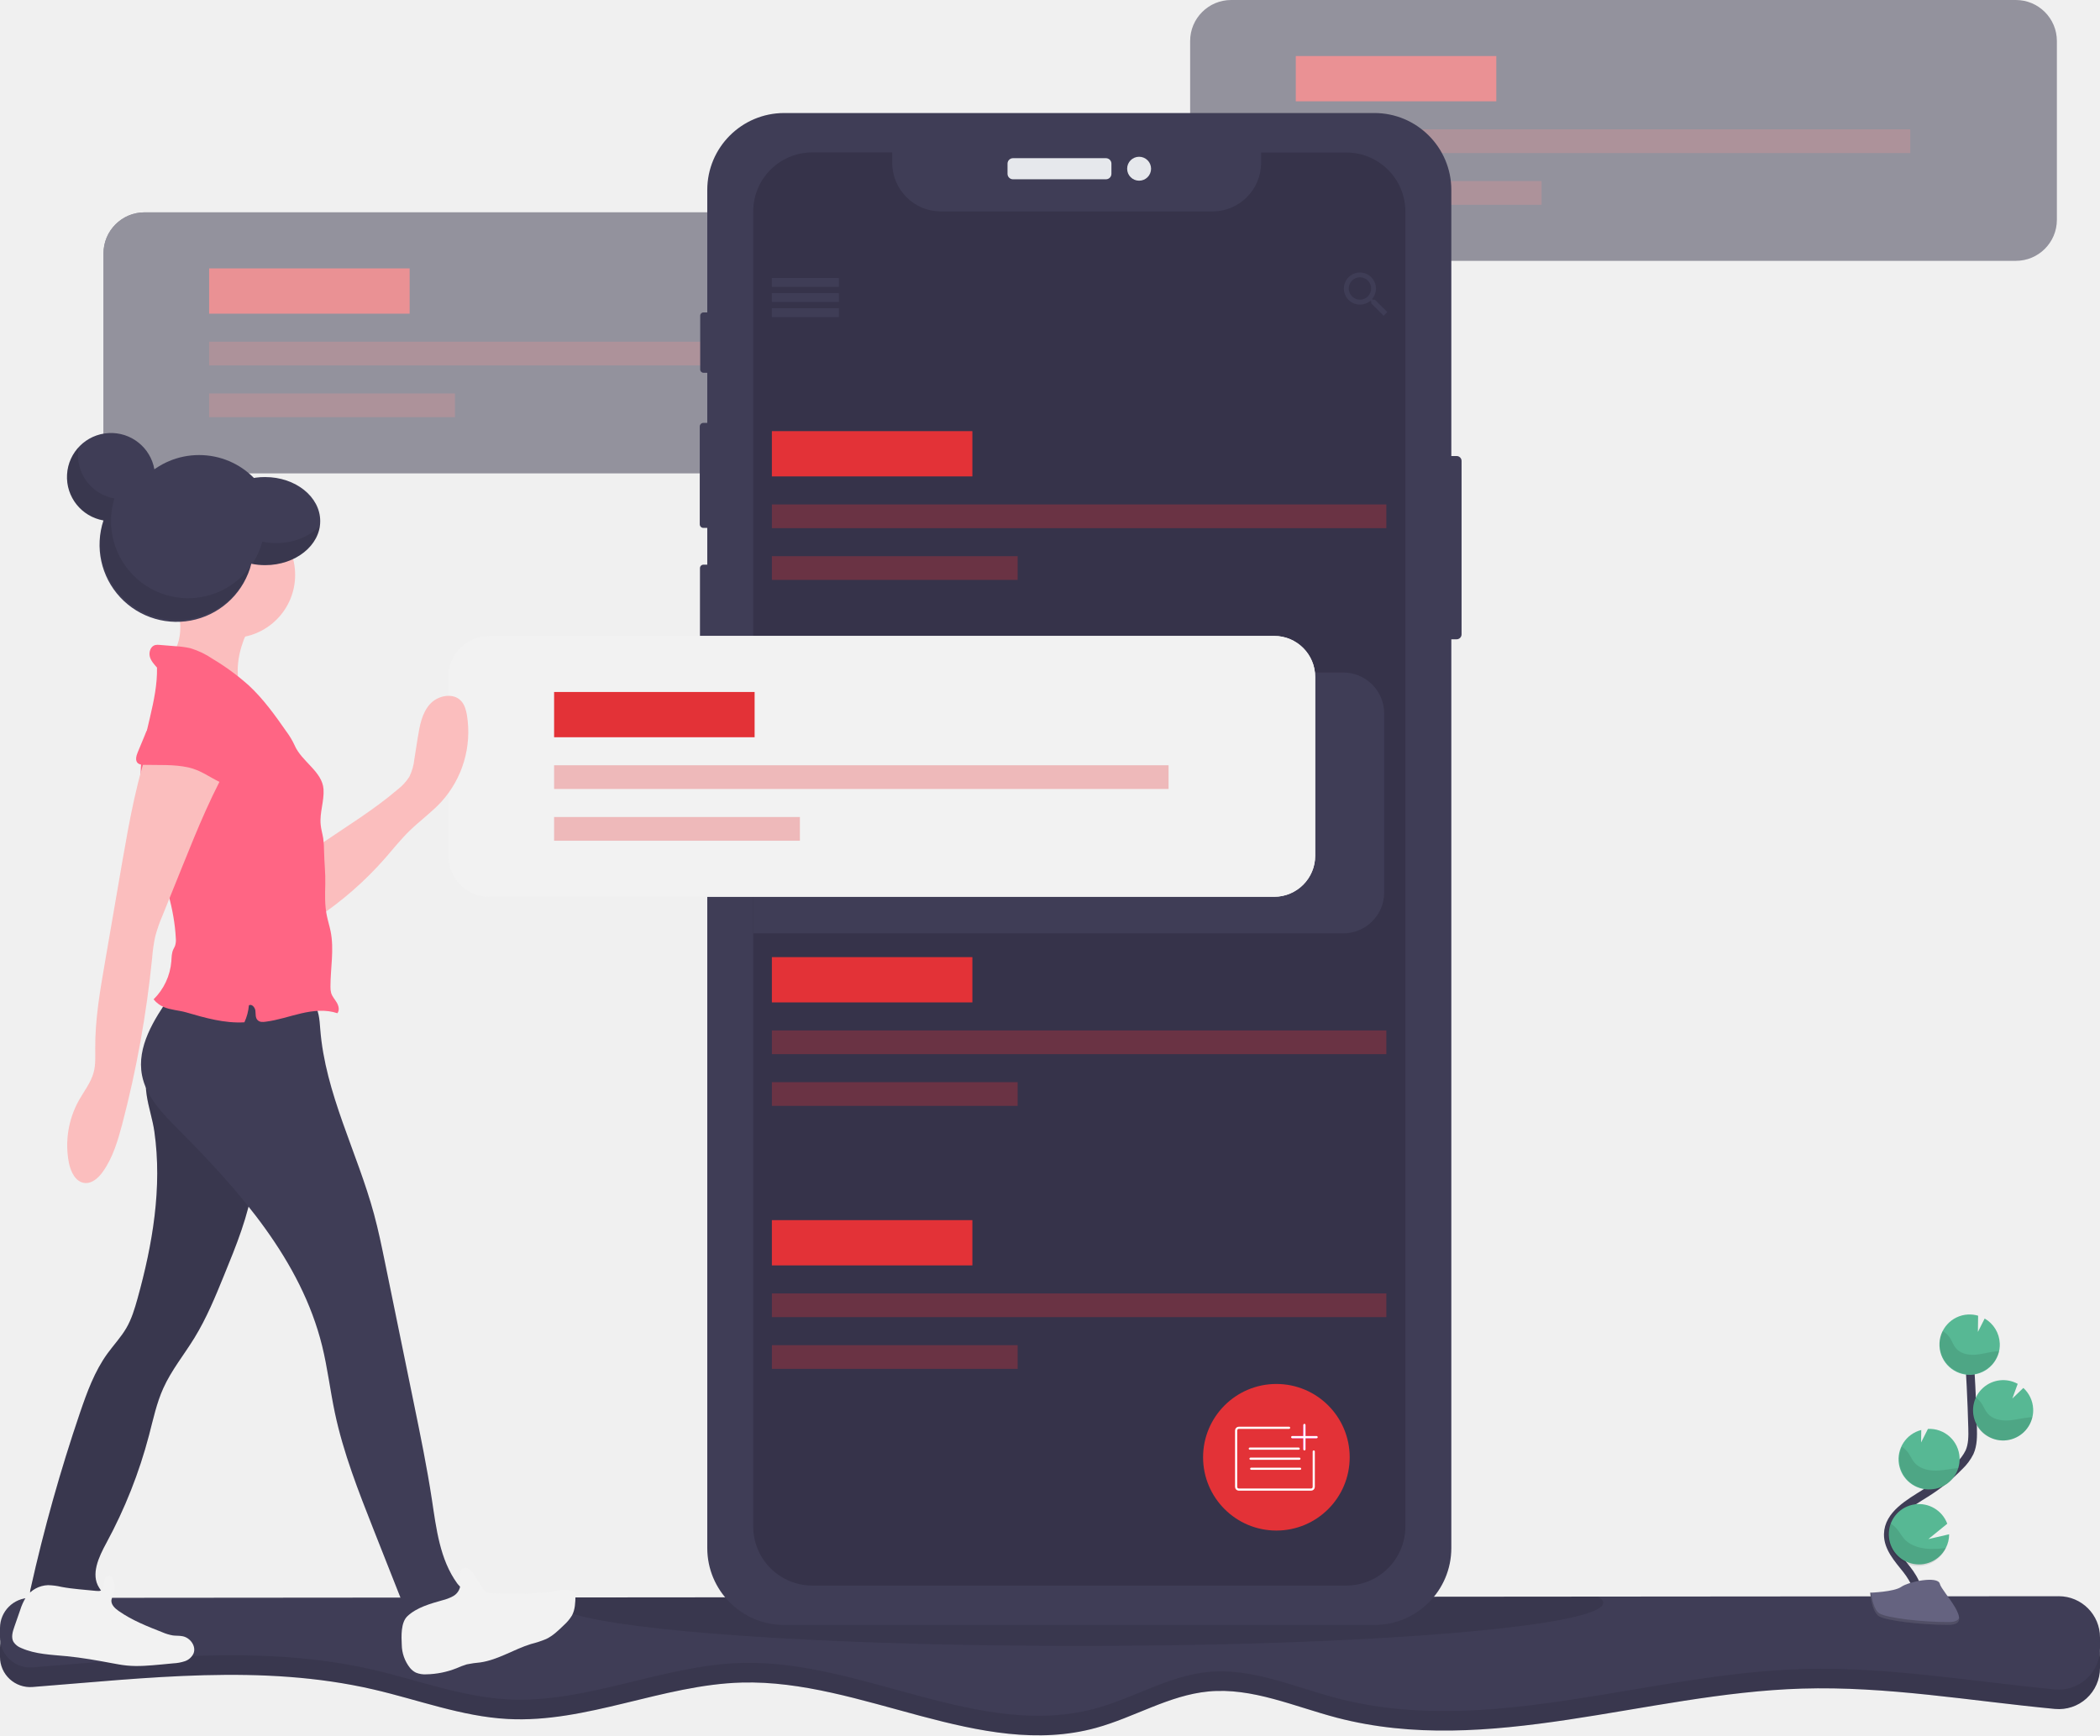
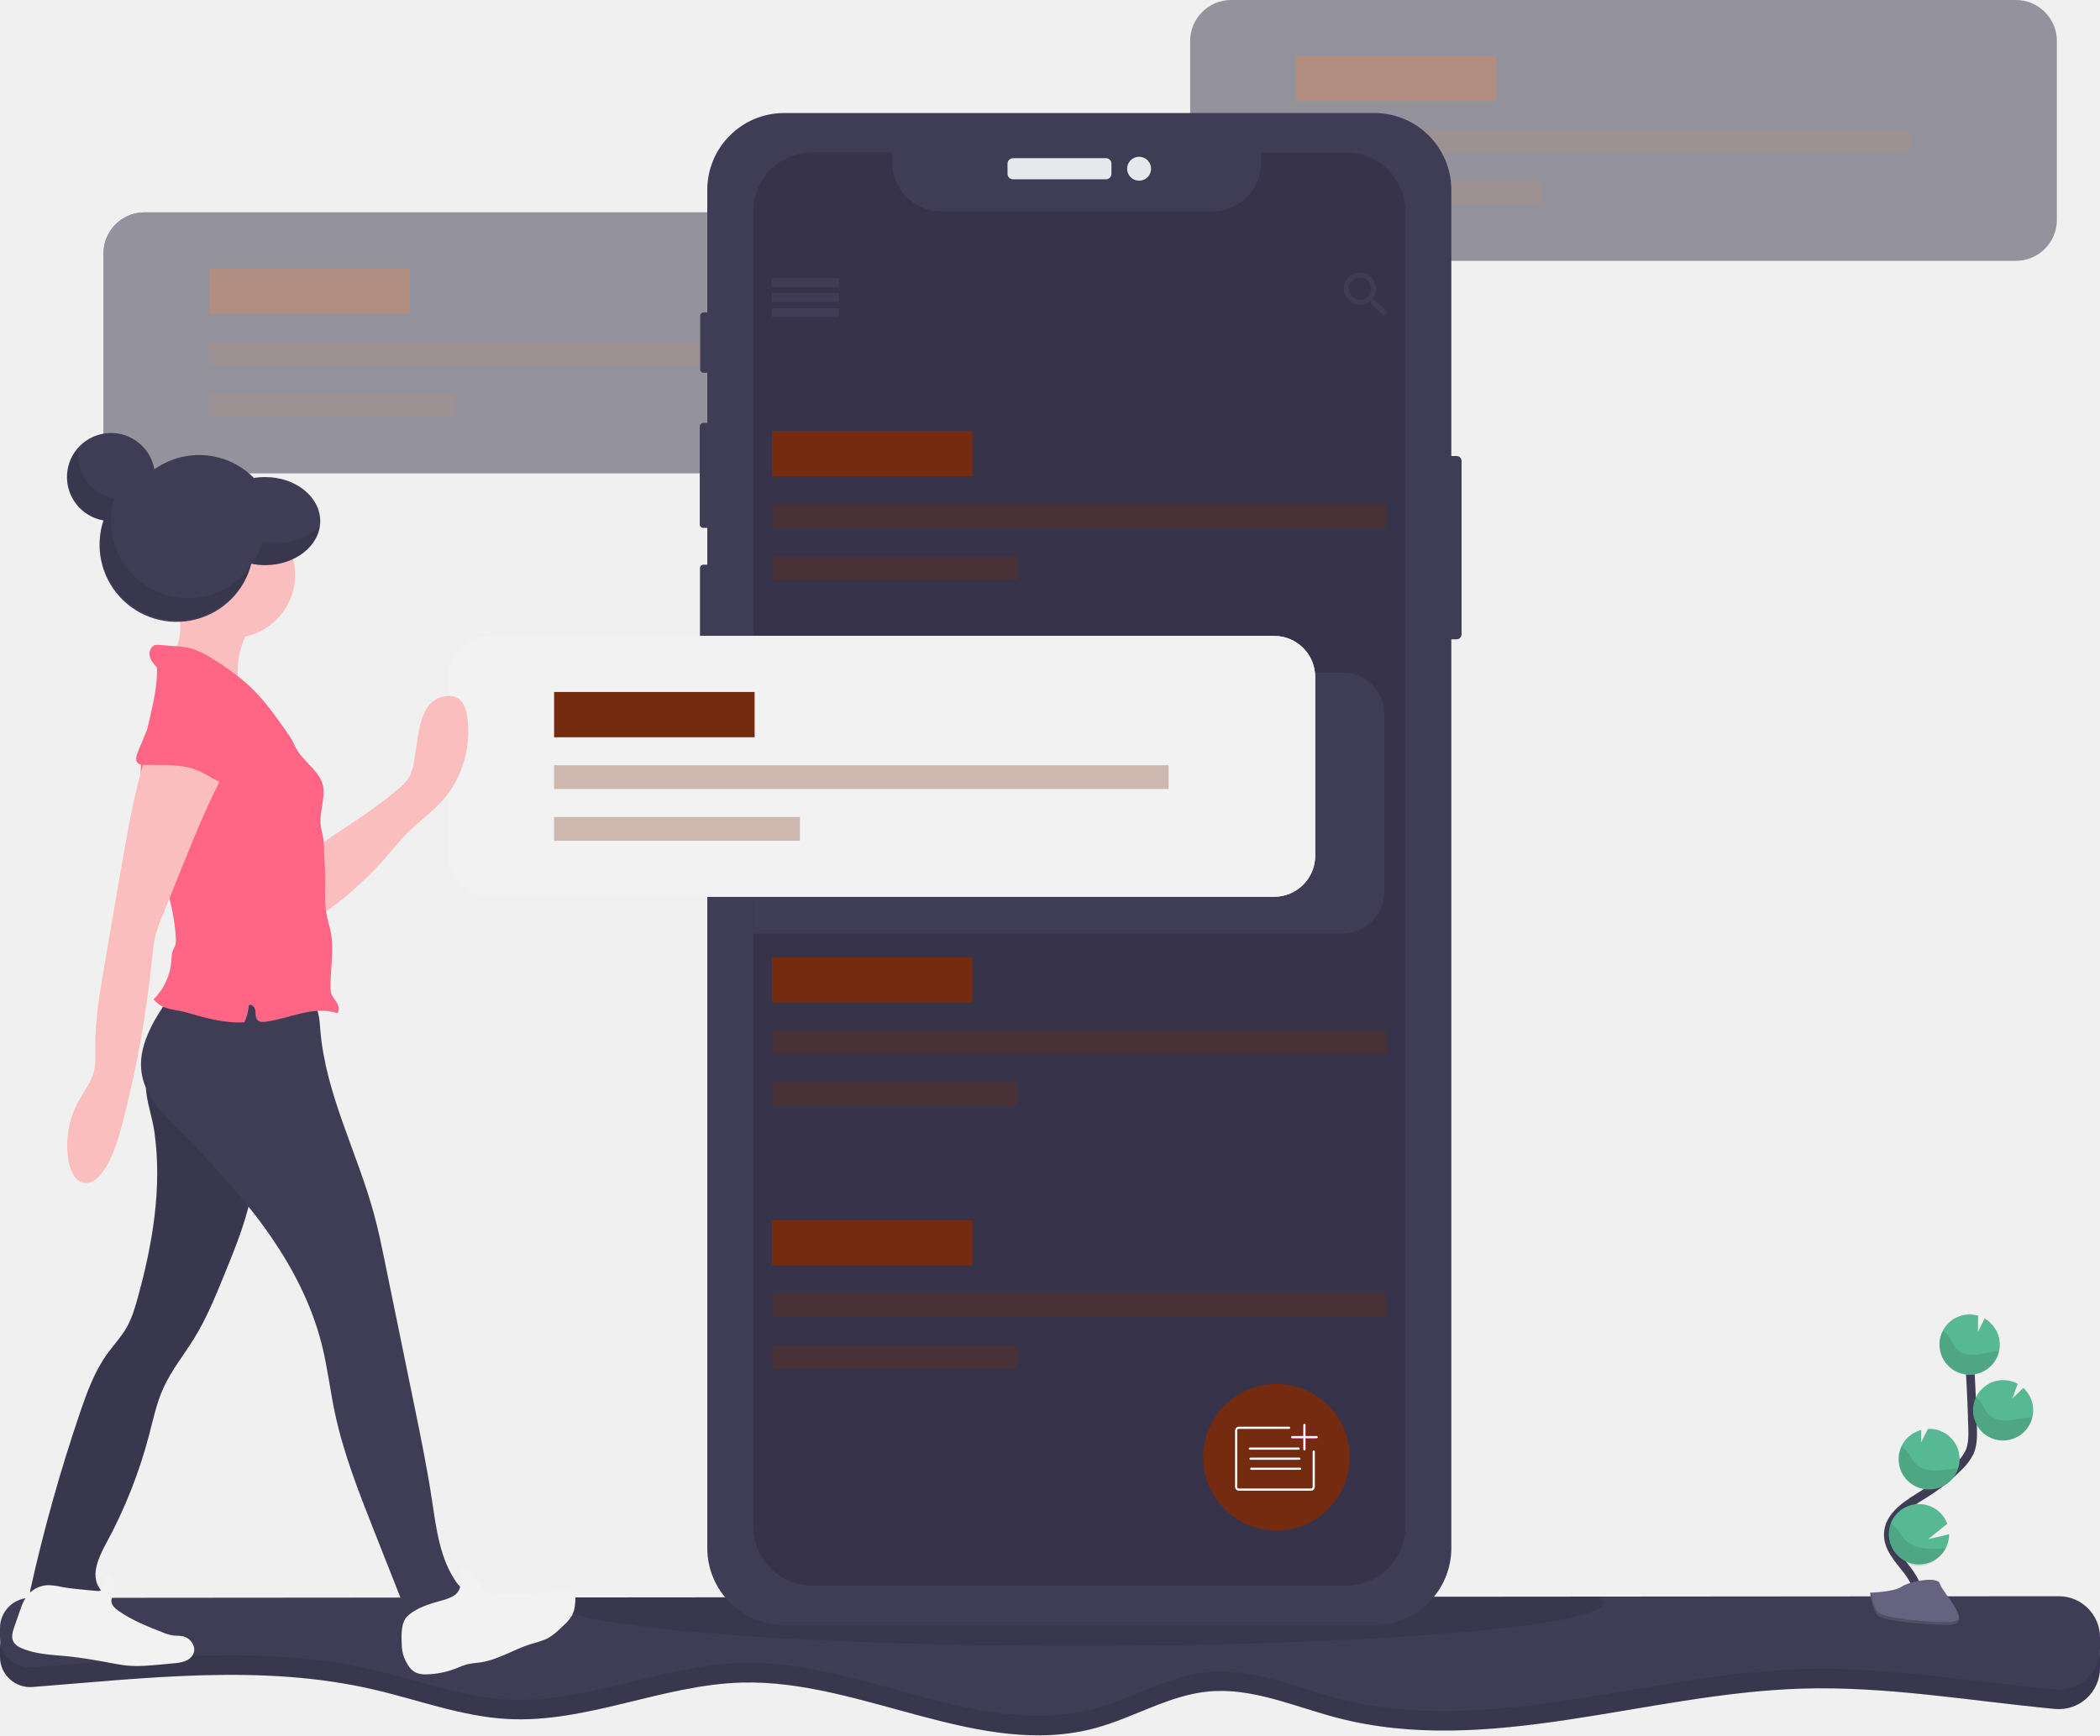
<svg xmlns="http://www.w3.org/2000/svg" id="ada6f7ae-8394-4767-8700-18704e9e9034" data-name="Layer 1" width="974" height="805.02" viewBox="0 0 974 805.02">
  <path d="M1087,816.24v5a19.11,19.11,0,0,1-20.91,19c-39.15-3.72-78.12-10.64-117.4-9.43-72.42,2.21-145.44,31.83-215.54,13.53-19.77-5.16-39.32-14.13-59.66-12.2-18.25,1.73-34.49,12.05-52.17,16.89C567.55,863.79,512.8,826.49,457.06,828c-36.74,1-71.92,18.89-108.62,16.9-21.27-1.14-41.53-8.92-62.28-13.71-51.66-11.94-104.86-5.27-158.09-1.13A14,14,0,0,1,113,816.13v-4.28a14,14,0,0,1,14-14l940.92-.76A19.11,19.11,0,0,1,1087,816.24Z" transform="translate(-113 -47.49)" fill="#3f3d56" />
  <path d="M1087,816.24v5a19.11,19.11,0,0,1-20.91,19c-39.15-3.72-78.12-10.64-117.4-9.43-72.42,2.21-145.44,31.83-215.54,13.53-19.77-5.16-39.32-14.13-59.66-12.2-18.25,1.73-34.49,12.05-52.17,16.89C567.55,863.79,512.8,826.49,457.06,828c-36.74,1-71.92,18.89-108.62,16.9-21.27-1.14-41.53-8.92-62.28-13.71-51.66-11.94-104.86-5.27-158.09-1.13A14,14,0,0,1,113,816.13v-4.28a14,14,0,0,1,14-14l940.92-.76A19.11,19.11,0,0,1,1087,816.24Z" transform="translate(-113 -47.49)" opacity="0.1" />
  <path d="M1087,807.1v5a20.39,20.39,0,0,1-.11,2.08,19.11,19.11,0,0,1-20.8,17c-39.15-3.73-78.12-10.65-117.4-9.44-72.42,2.22-145.44,31.84-215.54,13.53-19.77-5.16-39.32-14.13-59.66-12.2-18.25,1.73-34.49,12.05-52.17,16.9-53.77,14.72-108.52-22.58-164.26-21.08-36.74,1-71.92,18.89-108.62,16.91-21.27-1.15-41.53-8.92-62.28-13.72-51.65-11.93-104.86-5.26-158.09-1.12a14,14,0,0,1-14.86-11.5A13.7,13.7,0,0,1,113,807v-4.28a14,14,0,0,1,14-14l235.83-.19,481.81-.4,223.28-.18A19.11,19.11,0,0,1,1087,807.1Z" transform="translate(-113 -47.49)" fill="#3f3d56" />
  <path d="M856.59,791c0,2.21-4.36,4.33-12.4,6.32C812,805.27,721,811,613.59,811c-105.67,0-195.58-5.55-229-13.31-9-2.09-14-4.34-14-6.69,0-.82.6-1.63,1.78-2.43l481.81-.4C855.77,789.1,856.59,790,856.59,791Z" transform="translate(-113 -47.49)" opacity="0.1" />
  <g opacity="0.5">
    <rect x="552" width="402" height="121" rx="19.03" fill="#36334a" />
-     <rect x="601" y="26" width="93" height="21" fill="#E33237" />
-     <rect x="601" y="60" width="285" height="11" fill="#E33237" opacity="0.3" />
-     <rect x="601" y="84" width="114" height="11" fill="#E33237" opacity="0.3" />
+     <rect x="601" y="26" width="93" height="21" fill="#742b0f" />
+     <rect x="601" y="60" width="285" height="11" fill="#742b0f" opacity="0.3" />
+     <rect x="601" y="84" width="114" height="11" fill="#742b0f" opacity="0.3" />
  </g>
  <g opacity="0.5">
    <rect x="48" y="98.51" width="402" height="121" rx="19.03" fill="#36334a" />
    <rect x="97" y="124.51" width="93" height="21" fill="#36334a" />
    <rect x="97" y="158.51" width="285" height="11" fill="#36334a" />
    <rect x="97" y="182.51" width="114" height="11" fill="#36334a" />
    <rect x="48" y="98.51" width="402" height="121" rx="19.03" fill="#36334a" />
-     <rect x="97" y="124.51" width="93" height="21" fill="#E33237" />
-     <rect x="97" y="158.51" width="285" height="11" fill="#E33237" opacity="0.3" />
-     <rect x="97" y="182.51" width="114" height="11" fill="#E33237" opacity="0.3" />
+     <rect x="97" y="124.51" width="93" height="21" fill="#742b0f" />
+     <rect x="97" y="158.51" width="285" height="11" fill="#742b0f" opacity="0.3" />
+     <rect x="97" y="182.51" width="114" height="11" fill="#742b0f" opacity="0.3" />
  </g>
  <rect x="667.58" y="211.54" width="10.31" height="85.02" rx="2.29" fill="#3f3d56" />
  <rect x="324.76" y="144.93" width="5.79" height="27.99" rx="1.5" fill="#3f3d56" />
  <rect x="324.55" y="196.17" width="6.52" height="48.72" rx="1.69" fill="#3f3d56" />
  <rect x="324.65" y="261.94" width="6.21" height="49.14" rx="1.61" fill="#3f3d56" />
  <rect x="328.04" y="52.43" width="345.1" height="701.37" rx="35.69" fill="#3f3d56" />
  <rect x="467.3" y="73.38" width="48.19" height="9.79" rx="2.54" fill="#e6e8ec" />
  <circle cx="528.33" cy="78.27" r="5.55" fill="#e6e8ec" />
  <path d="M764.83,145.6v610A27.41,27.41,0,0,1,737.42,783H489.76a27.41,27.41,0,0,1-27.41-27.4v-610a27.41,27.41,0,0,1,27.41-27.41h37.06V123a22.58,22.58,0,0,0,22.57,22.57h126A22.57,22.57,0,0,0,697.91,123v-4.76h39.51A27.41,27.41,0,0,1,764.83,145.6Z" transform="translate(-113 -47.49)" fill="#36334a" />
  <rect x="358" y="129" width="31" height="4" fill="#3f3d56" />
  <rect x="358" y="136" width="31" height="4" fill="#3f3d56" />
  <rect x="358" y="143" width="31" height="4" fill="#3f3d56" />
  <rect x="358" y="129" width="31" height="4" fill="#3f3d56" />
  <rect x="358" y="136" width="31" height="4" fill="#3f3d56" />
  <rect x="358" y="143" width="31" height="4" fill="#3f3d56" />
  <path d="M750.66,186.49h-.91l-.35-.29a7.61,7.61,0,0,0,1.78-4.89,7.44,7.44,0,1,0-7.4,7.48,7.73,7.73,0,0,0,4.88-1.78l.34.29v.92l5.74,5.75,1.72-1.72Zm-6.88,0a5.18,5.18,0,1,1,5.16-5.18A5.15,5.15,0,0,1,743.78,186.49Z" transform="translate(-113 -47.49)" fill="#3f3d56" />
-   <rect x="358" y="200" width="93" height="21" fill="#E33237" />
-   <rect x="358" y="234" width="285" height="11" fill="#E33237" opacity="0.3" />
-   <rect x="358" y="258" width="114" height="11" fill="#E33237" opacity="0.3" />
-   <rect x="358" y="444" width="93" height="21" fill="#E33237" />
-   <rect x="358" y="478" width="285" height="11" fill="#E33237" opacity="0.3" />
-   <rect x="358" y="502" width="114" height="11" fill="#E33237" opacity="0.3" />
-   <rect x="358" y="566" width="93" height="21" fill="#E33237" />
-   <rect x="358" y="600" width="285" height="11" fill="#E33237" opacity="0.3" />
-   <rect x="358" y="624" width="114" height="11" fill="#E33237" opacity="0.3" />
-   <circle cx="592" cy="676" r="34" fill="#E33237" />
+   <rect x="358" y="200" width="93" height="21" fill="#742b0f" />
+   <rect x="358" y="234" width="285" height="11" fill="#742b0f" opacity="0.3" />
+   <rect x="358" y="258" width="114" height="11" fill="#742b0f" opacity="0.3" />
+   <rect x="358" y="444" width="93" height="21" fill="#742b0f" />
+   <rect x="358" y="478" width="285" height="11" fill="#742b0f" opacity="0.3" />
+   <rect x="358" y="502" width="114" height="11" fill="#742b0f" opacity="0.3" />
+   <rect x="358" y="566" width="93" height="21" fill="#742b0f" />
+   <rect x="358" y="600" width="285" height="11" fill="#742b0f" opacity="0.3" />
+   <rect x="358" y="624" width="114" height="11" fill="#742b0f" opacity="0.3" />
+   <circle cx="592" cy="676" r="34" fill="#742b0f" />
  <path d="M722.33,720.81v16.43a1.25,1.25,0,0,1-1.25,1.25h-33.5a1.25,1.25,0,0,1-1.25-1.25V711.07a1.25,1.25,0,0,1,1.25-1.25h23.31" transform="translate(-113 -47.49)" fill="none" stroke="#fff" stroke-linecap="round" stroke-miterlimit="10" />
  <line x1="579.67" y1="672" x2="602.33" y2="672" fill="none" stroke="#fff" stroke-linecap="round" stroke-miterlimit="10" />
  <line x1="580" y1="676.67" x2="602.67" y2="676.67" fill="none" stroke="#fff" stroke-linecap="round" stroke-miterlimit="10" />
  <line x1="580.33" y1="681.33" x2="603" y2="681.33" fill="none" stroke="#fff" stroke-linecap="round" stroke-miterlimit="10" />
  <line x1="605" y1="661" x2="605" y2="672.33" fill="none" stroke="#f0f" stroke-miterlimit="10" />
  <line x1="610.67" y1="666.67" x2="599.33" y2="666.67" fill="none" stroke="#f0f" stroke-miterlimit="10" />
  <line x1="605" y1="661" x2="605" y2="672.33" fill="none" stroke="#fff" stroke-linecap="round" stroke-miterlimit="10" />
  <line x1="610.67" y1="666.67" x2="599.33" y2="666.67" fill="none" stroke="#fff" stroke-linecap="round" stroke-miterlimit="10" />
  <path d="M1001.6,792.66c3-5.51-.4-12.27-4.29-17.18s-8.61-10-8.51-16.29c.15-9,9.7-14.31,17.33-19.09a84,84,0,0,0,15.56-12.51,22.8,22.8,0,0,0,4.78-6.4c1.58-3.52,1.54-7.52,1.44-11.37q-.51-19.26-1.91-38.49" transform="translate(-113 -47.49)" fill="none" stroke="#3f3d56" stroke-miterlimit="10" stroke-width="4" />
  <path d="M1040.51,670.63a14,14,0,0,0-7-11.5l-3.14,6.22.1-7.53a14.22,14.22,0,0,0-4.63-.56,14,14,0,1,0,14.68,13.37Z" transform="translate(-113 -47.49)" fill="#57b894" />
  <path d="M1015.48,765.62a14,14,0,1,1,.68-11.3l-8.77,7.13,9.65-2.23A14,14,0,0,1,1015.48,765.62Z" transform="translate(-113 -47.49)" fill="#57b894" />
  <path d="M1008.55,738.37a14,14,0,0,1-4.45-27.53l-.08,5.78,3.18-6.29h0a14,14,0,0,1,14.67,13.36,13.84,13.84,0,0,1-.6,4.79A14,14,0,0,1,1008.55,738.37Z" transform="translate(-113 -47.49)" fill="#57b894" />
  <path d="M1042.62,715.7a14,14,0,1,1,6.21-26.27l-2.48,6.8,5.1-4.9A14,14,0,0,1,1056,701a13.79,13.79,0,0,1-.35,3.87A14,14,0,0,1,1042.62,715.7Z" transform="translate(-113 -47.49)" fill="#57b894" />
  <path d="M1038.62,674.37c-3.24.35-6.39,1.36-9.64,1.56s-6.82-.57-8.88-3.1c-1.1-1.36-1.66-3.08-2.59-4.57a10,10,0,0,0-3.54-3.33,14,14,0,1,0,26.24,9.32Q1039.42,674.28,1038.62,674.37Z" transform="translate(-113 -47.49)" opacity="0.1" />
  <path d="M1042.62,715.7a14,14,0,0,1-13.35-20,10.37,10.37,0,0,1,2.82,2.82c1,1.51,1.61,3.26,2.78,4.64,2.19,2.57,5.92,3.41,9.31,3.26s6.66-1.12,10-1.43c.47,0,.94-.07,1.42-.08A14,14,0,0,1,1042.62,715.7Z" transform="translate(-113 -47.49)" opacity="0.1" />
  <path d="M1008.55,738.37a14,14,0,0,1-13.46-19.76,11.48,11.48,0,0,1,3,2.85c1.09,1.54,1.77,3.32,3.05,4.74,2.37,2.63,6.35,3.56,9.93,3.48s6.83-.93,10.28-1.2A14,14,0,0,1,1008.55,738.37Z" transform="translate(-113 -47.49)" opacity="0.1" />
  <path d="M1015.48,765.62a14,14,0,0,1-25.59-11.45,13.84,13.84,0,0,1,3.08,2.75c1.34,1.62,2.22,3.47,3.76,5,2.87,2.82,7.5,4,11.63,4.09A60,60,0,0,0,1015.48,765.62Z" transform="translate(-113 -47.49)" opacity="0.1" />
  <path d="M980.43,786.31s11.08-.34,14.42-2.72,17-5.21,17.86-1.4,16.65,19,4.15,19.06-29.06-1.94-32.4-4S980.43,786.31,980.43,786.31Z" transform="translate(-113 -47.49)" fill="#656380" />
  <path d="M1017.08,799.93c-12.51.1-29.06-1.95-32.39-4-2.54-1.55-3.55-7.09-3.89-9.65h-.37s.7,8.94,4,11,19.89,4.07,32.4,4c3.61,0,4.85-1.31,4.78-3.21C1021.14,799.19,1019.77,799.9,1017.08,799.93Z" transform="translate(-113 -47.49)" opacity="0.2" />
  <path d="M755,378.52v82.94a19,19,0,0,1-19,19H462.35v-121H736A19,19,0,0,1,755,378.52Z" transform="translate(-113 -47.49)" fill="#3f3d56" />
  <rect x="208" y="295" width="402" height="121" rx="19.03" fill="#f2f2f2" />
  <rect x="208" y="295" width="402" height="121" rx="19.03" fill="#f2f2f2" />
-   <rect x="257" y="321" width="93" height="21" fill="#E33237" />
-   <rect x="257" y="355" width="285" height="11" fill="#E33237" opacity="0.3" />
-   <rect x="257" y="379" width="114" height="11" fill="#E33237" opacity="0.3" />
+   <rect x="257" y="321" width="93" height="21" fill="#742b0f" />
+   <rect x="257" y="355" width="285" height="11" fill="#742b0f" opacity="0.3" />
+   <rect x="257" y="379" width="114" height="11" fill="#742b0f" opacity="0.3" />
  <circle cx="92.34" cy="246.84" r="35.75" fill="#3f3d56" />
  <path d="M184.6,572.43c3.69,25.89-.81,52.29-7.82,77.48-1.31,4.69-2.72,9.42-5.17,13.63s-5.86,7.83-8.74,11.79c-6,8.26-9.52,18-12.81,27.64a779.65,779.65,0,0,0-22.82,81.32,5.57,5.57,0,0,0,0,3.47c.87,2,3.51,2.26,5.68,2.25l28.06-.15c1-1.92-.85-4-2-5.84-4-6.22-.16-14.3,3.37-20.81a223.74,223.74,0,0,0,19.78-50c1.92-7.33,3.48-14.82,6.6-21.73,3.77-8.38,9.68-15.59,14.48-23.43,5.58-9.11,9.65-19,13.69-28.93,5.64-13.78,11.33-27.73,13.55-42.45,2.09-13.82,1.06-27.9-.3-41.81a2.64,2.64,0,0,0-3.06-3l-37.65-1.94c-7.76-.4-9.6-2.1-8.42,5.52C181.84,561.13,183.78,566.67,184.6,572.43Z" transform="translate(-113 -47.49)" fill="#3f3d56" />
  <path d="M184.6,572.43c3.69,25.89-.81,52.29-7.82,77.48-1.31,4.69-2.72,9.42-5.17,13.63s-5.86,7.83-8.74,11.79c-6,8.26-9.52,18-12.81,27.64a779.65,779.65,0,0,0-22.82,81.32,5.57,5.57,0,0,0,0,3.47c.87,2,3.51,2.26,5.68,2.25l28.06-.15c1-1.92-.85-4-2-5.84-4-6.22-.16-14.3,3.37-20.81a223.74,223.74,0,0,0,19.78-50c1.92-7.33,3.48-14.82,6.6-21.73,3.77-8.38,9.68-15.59,14.48-23.43,5.58-9.11,9.65-19,13.69-28.93,5.64-13.78,11.33-27.73,13.55-42.45,2.09-13.82,1.06-27.9-.3-41.81a2.64,2.64,0,0,0-3.06-3l-37.65-1.94c-7.76-.4-9.6-2.1-8.42,5.52C181.84,561.13,183.78,566.67,184.6,572.43Z" transform="translate(-113 -47.49)" opacity="0.1" />
  <path d="M192,509.48c-7.65,11-15.67,23.66-13.13,36.83,1.93,10,9.55,17.75,16.74,25,28.74,28.86,57,60.92,66.78,100.47,2.52,10.22,3.74,20.71,5.91,31,3.94,18.7,11,36.58,18,54.35l18.72,47.38a28.36,28.36,0,0,0,27.1-18c-2.46-.19-5.67-2.57-7.11-4.57-8-11.07-9.64-25.31-11.69-38.81-2.27-14.92-5.3-29.72-8.34-44.51L291.58,633.2c-1.55-7.55-3.1-15.11-5.12-22.54-7.82-28.83-22.64-56-24.93-85.81-.34-4.38-.55-9.19-3.52-12.44-3.12-3.43-8.24-4-12.87-4.27C226.41,506.9,210.25,505.07,192,509.48Z" transform="translate(-113 -47.49)" fill="#3f3d56" />
  <path d="M141.47,783.62a29.86,29.86,0,0,0-6.22-.8,12.92,12.92,0,0,0-10.16,5.55,25.25,25.25,0,0,0-2.73,6l-2.71,7.78c-.8,2.28-1.58,4.91-.39,7A7.42,7.42,0,0,0,122.9,812c6.56,2.92,13.95,3.08,21.1,3.78,6.94.68,13.82,1.9,20.67,3.19,2.36.44,4.71.89,7.1,1.13,5.34.54,10.72,0,16.06-.48l5.51-.53a19.84,19.84,0,0,0,5.42-1,6.83,6.83,0,0,0,4-3.59c1.36-3.37-1.56-7.36-5.13-8-1.45-.29-2.95-.16-4.42-.35a20.88,20.88,0,0,1-4.84-1.45c-7.05-2.77-14.17-5.57-20.37-9.93-1.72-1.21-3.52-2.9-3.33-5a10.19,10.19,0,0,1,.89-2.59,9.46,9.46,0,0,0,.08-6.69c-.34-.92-1-1.89-1.93-2-2.64-.32-2.32,3.53-2.71,5-.53,2-1.49,2.18-3.37,2C152.23,784.91,146.83,784.64,141.47,783.62Z" transform="translate(-113 -47.49)" fill="#f2f2f2" />
  <path d="M299.34,810.45a17.65,17.65,0,0,0,3.82,10.75,8.36,8.36,0,0,0,2.72,2.19,10.92,10.92,0,0,0,4.95.79,40.05,40.05,0,0,0,13.89-2.81,39.7,39.7,0,0,1,4.8-1.81,53.88,53.88,0,0,1,6.24-.9c8.27-1.19,15.53-6.07,23.52-8.54a49.45,49.45,0,0,0,7-2.3c3.16-1.49,5.72-4,8.23-6.43a19.89,19.89,0,0,0,3.78-4.52c1.47-2.74,1.56-6,1.62-9.1a2.59,2.59,0,0,0-.24-1.41,2.1,2.1,0,0,0-.9-.71c-2.43-1.2-5.31-.6-8-.13-9.72,1.73-19.67,1.41-29.54,1.09a4.29,4.29,0,0,1-4.54-2.59l-3.75-6c-1.07-1.72-2.77-3.69-4.71-3.1-1.55.47-2.18,2.37-2.12,4s.56,3.25.25,4.84a6.61,6.61,0,0,1-3.2,4.16,20.44,20.44,0,0,1-5,1.92c-5.52,1.56-11.94,3.33-16.21,7.39C298.86,800.15,299.15,806.6,299.34,810.45Z" transform="translate(-113 -47.49)" fill="#f2f2f2" />
  <path d="M297.4,413.75a23.17,23.17,0,0,0,5.46-5.94,24.21,24.21,0,0,0,2.33-8.21l1.57-9.92c.87-5.47,1.89-11.26,5.54-15.43s10.92-5.66,14.63-1.54c1.62,1.79,2.26,4.25,2.66,6.64a48.34,48.34,0,0,1-11.82,40c-4.49,4.92-10,8.83-14.75,13.48-4.14,4-7.73,8.59-11.55,12.94A159.42,159.42,0,0,1,260,473.27c.14-7.44,1.09-15.42,0-22.81-.81-5.34-3-8.22,2.17-11.71C274.17,430.59,286.28,423.21,297.4,413.75Z" transform="translate(-113 -47.49)" fill="#fbbebe" />
  <path d="M196.56,340.57c-.39,5.32-2.6,10.76-7,13.83q18.69,6.54,36.87,14.42c-2.34-2.25-3.05-5.7-3.16-8.94-.31-8.47,2.62-16.8,6.9-24.1a5.85,5.85,0,0,0,1.13-3.18c-.14-2.36-2.94-3.45-5.24-4a128.86,128.86,0,0,0-23.92-3.47c-3.45-.11-7.54-1.2-6.76,3.19C196.12,332.42,196.87,336.42,196.56,340.57Z" transform="translate(-113 -47.49)" fill="#fbbebe" />
  <circle cx="107.66" cy="266.7" r="29.23" fill="#fbbebe" />
  <path d="M249.6,393.14a35.36,35.36,0,0,0-3.71-6.22c-5.3-7.61-10.74-15.21-17.54-21.51a109.19,109.19,0,0,0-16.65-12.23,37.79,37.79,0,0,0-10.42-5,40.77,40.77,0,0,0-6.69-.91l-7.59-.62a6.21,6.21,0,0,0-2,.06c-2.06.52-3,3.08-2.56,5.15s2,3.75,3.38,5.32c.34,15.49-6.55,30.77-7.48,46.24-1.63,27,14.88,52.21,16.2,79.28a8.55,8.55,0,0,1-.38,3.63c-.22.56-.55,1.07-.8,1.62-.78,1.7-.75,3.63-.89,5.5a27.94,27.94,0,0,1-8.23,17.62,12.23,12.23,0,0,0,4.64,3.54c3.19,1.39,7,1.51,10.39,2.48,8.84,2.58,17.9,5.18,27.09,4.63a23.9,23.9,0,0,0,2.09-7.87c1.3-.81,2.8.92,3,2.44s-.09,3.29,1,4.39,2.47.93,3.8.76c5.61-.71,11-2.6,16.5-3.87s11.38-1.88,16.73-.06c1.08-1.37.62-3.4-.26-4.9s-2.13-2.82-2.63-4.49a10.08,10.08,0,0,1-.32-2.95c0-8.55,1.76-17.19.09-25.58-.49-2.46-1.27-4.86-1.77-7.33-1-4.79-.85-9.73-.72-14.62s-.46-10.18-.56-15.14a48.29,48.29,0,0,0-.4-6.13c-.34-2.13-1-4.21-1.18-6.36-.54-5.46,1.66-10.88,1.33-16.36C262.51,405.33,252.84,400.81,249.6,393.14Z" transform="translate(-113 -47.49)" fill="#ff6584" />
  <path d="M183.63,389.22c-7.08,18.78-10.54,38.7-14,58.48l-8,46.46c-2.27,13.13-4.55,26.34-4.46,39.66,0,3.74.24,7.55-.74,11.16-1.28,4.74-4.46,8.69-6.87,13a42.78,42.78,0,0,0-4.6,28.93c.82,4.15,3.06,8.86,7.27,9.34,3.46.38,6.45-2.37,8.47-5.21,4.64-6.51,6.94-14.37,9-22.11a500.11,500.11,0,0,0,13.87-77.09,75.06,75.06,0,0,1,1.39-9.8,69.54,69.54,0,0,1,3.38-9.76q4.59-11.38,9.19-22.76c7.07-17.53,14.18-35.14,23.89-51.36-9.6-2.76-19.59-6-29.19-8.73C189.46,388.61,186.49,389.1,183.63,389.22Z" transform="translate(-113 -47.49)" fill="#fbbebe" />
  <path d="M200.27,403.46c-6.72-1.45-13.67-1-20.53-1.17a4.43,4.43,0,0,1-2.76-.72c-1.39-1.19-.8-3.42-.1-5.11l3.32-8a11.64,11.64,0,0,1,2.66-4.42c1.69-1.5,4.07-1.87,6.31-2.14,7.29-.84,14.79-1.12,21.86.85s13.72,6.45,16.88,13.08c1.32,2.76,1.93,6.24.18,8.75-2.6,3.73-8.43,7.9-12.78,5.86C210.1,408,206.11,404.73,200.27,403.46Z" transform="translate(-113 -47.49)" fill="#ff6584" />
  <path d="M236,268.79a29.52,29.52,0,0,0-16.28,4.69,35.75,35.75,0,0,0-35.1-8.22A20.43,20.43,0,1,0,161,288.91,35.75,35.75,0,1,0,229.57,309a32,32,0,0,0,6.41.65c14.1,0,25.54-9.15,25.54-20.43S250.08,268.79,236,268.79Z" transform="translate(-113 -47.49)" fill="#3f3d56" />
  <path d="M241.09,299.43a31.1,31.1,0,0,1-6.41-.65A35.57,35.57,0,0,1,230,309.07a32.11,32.11,0,0,0,6,.58c13.18,0,24-8,25.39-18.24C256.7,296.29,249.35,299.43,241.09,299.43Z" transform="translate(-113 -47.49)" opacity="0.1" />
  <path d="M200.23,325a35.8,35.8,0,0,1-34.18-46.28,20.43,20.43,0,0,1-16.89-20.12,20.09,20.09,0,0,1,.33-3.66,20.43,20.43,0,0,0,11.46,34,35.75,35.75,0,0,0,68.29,21.18A35.68,35.68,0,0,1,200.23,325Z" transform="translate(-113 -47.49)" opacity="0.1" />
</svg>
